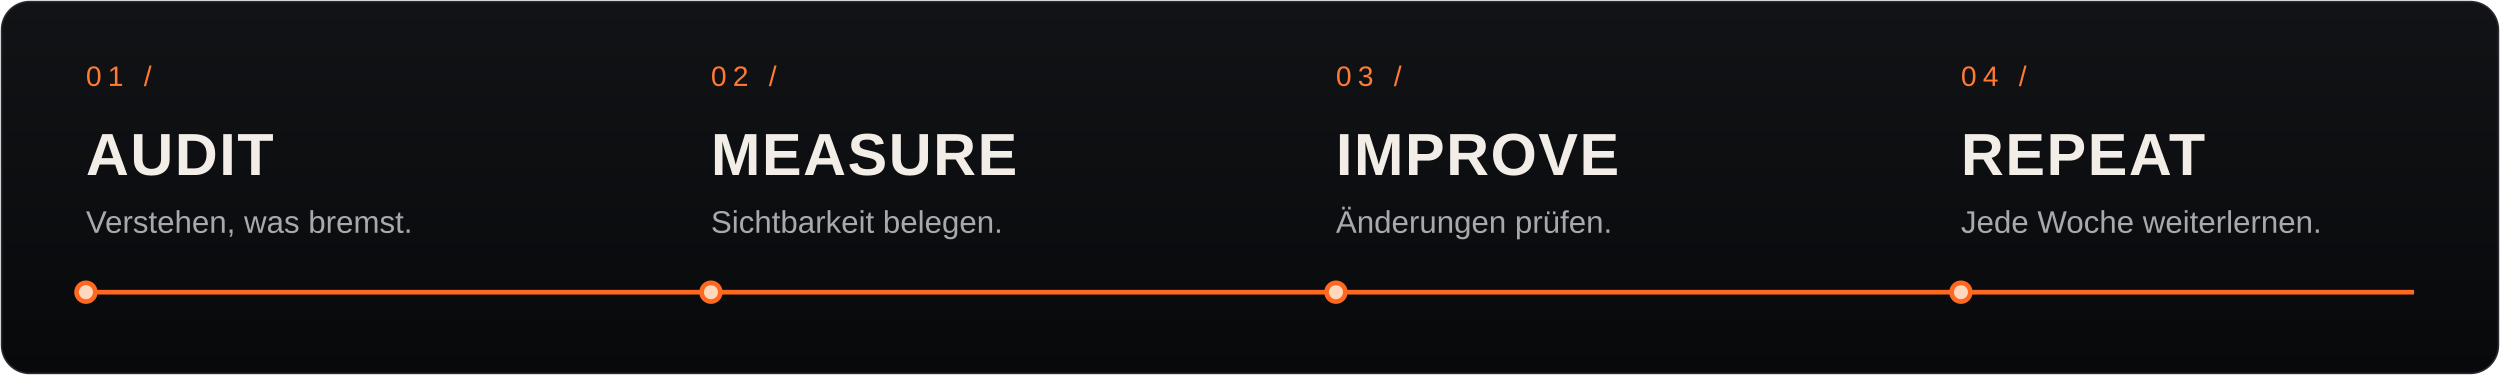
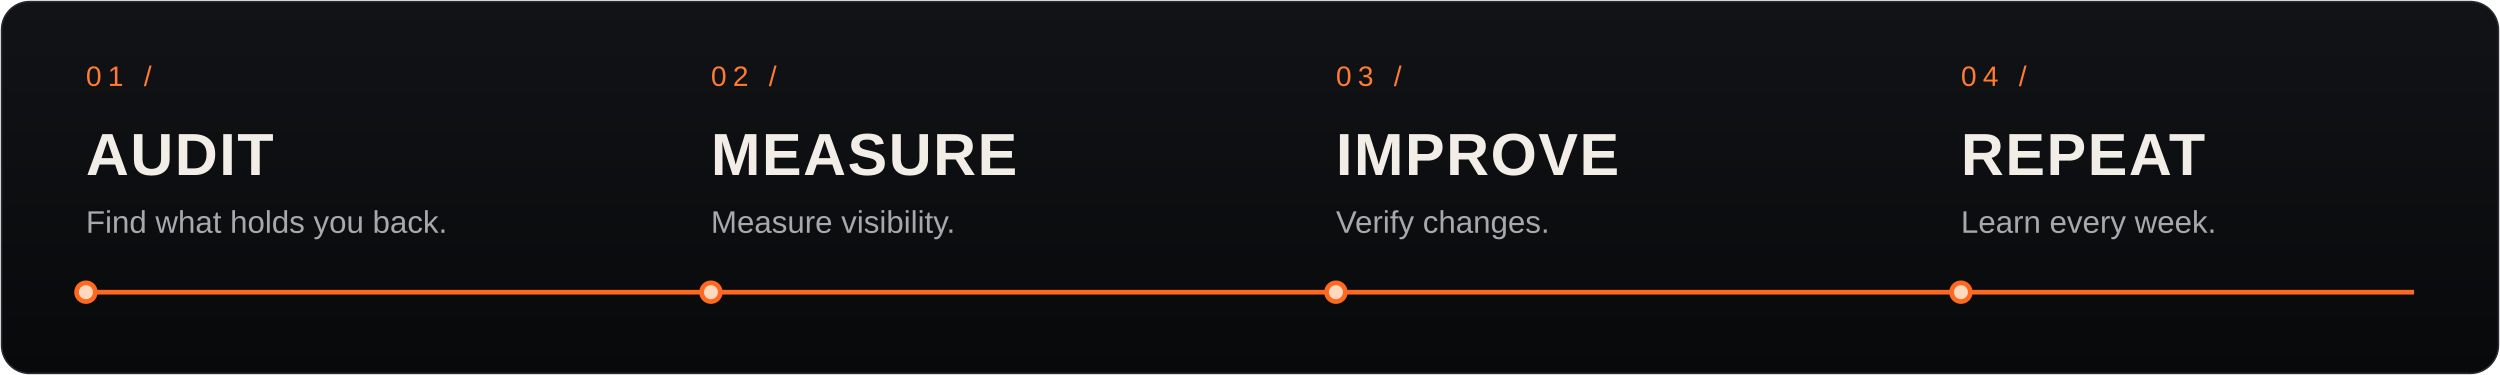
<svg xmlns="http://www.w3.org/2000/svg" width="1600" height="240" viewBox="0 0 1600 240" role="img" aria-label="Audit, Measure, Improve, Repeat">
  <defs>
    <linearGradient id="bg" x2="0" y2="1">
      <stop stop-color="#121316" />
      <stop offset="1" stop-color="#08090b" />
    </linearGradient>
    <filter id="glow" x="-50%" y="-200%" width="200%" height="500%">
      <feGaussianBlur stdDeviation="7" />
    </filter>
  </defs>
  <rect x="1" y="1" width="1598" height="238" rx="18" fill="url(#bg)" stroke="#292b30" />
  <path d="M55 187H1545" stroke="#ff5a00" stroke-opacity=".65" stroke-width="9" filter="url(#glow)" />
  <path d="M55 187H1545" stroke="#ff6820" stroke-width="3" />
  <g font-family="Arial,Helvetica,sans-serif">
    <g fill="#ff7b32" font-size="18" letter-spacing="4">
      <text x="55" y="55">01 /</text>
      <text x="455" y="55">02 /</text>
      <text x="855" y="55">03 /</text>
      <text x="1255" y="55">04 /</text>
    </g>
    <g fill="#f2eee7" font-size="38" font-weight="700" letter-spacing="1">
      <text x="55" y="112">AUDIT</text>
      <text x="455" y="112">MEASURE</text>
      <text x="855" y="112">IMPROVE</text>
      <text x="1255" y="112">REPEAT</text>
    </g>
    <g fill="#a8a8ad" font-size="20">
-       <text x="55" y="149">Verstehen, was bremst.</text>
-       <text x="455" y="149">Sichtbarkeit belegen.</text>
-       <text x="855" y="149">Änderungen prüfen.</text>
-       <text x="1255" y="149">Jede Woche weiterlernen.</text>
+       <text x="55" y="149">Find what holds you back.</text>
+       <text x="455" y="149">Measure visibility.</text>
+       <text x="855" y="149">Verify changes.</text>
+       <text x="1255" y="149">Learn every week.</text>
    </g>
  </g>
  <g fill="#ffd8bd" stroke="#ff681f" stroke-width="3">
    <circle cx="55" cy="187" r="6" />
    <circle cx="455" cy="187" r="6" />
    <circle cx="855" cy="187" r="6" />
    <circle cx="1255" cy="187" r="6" />
  </g>
</svg>
